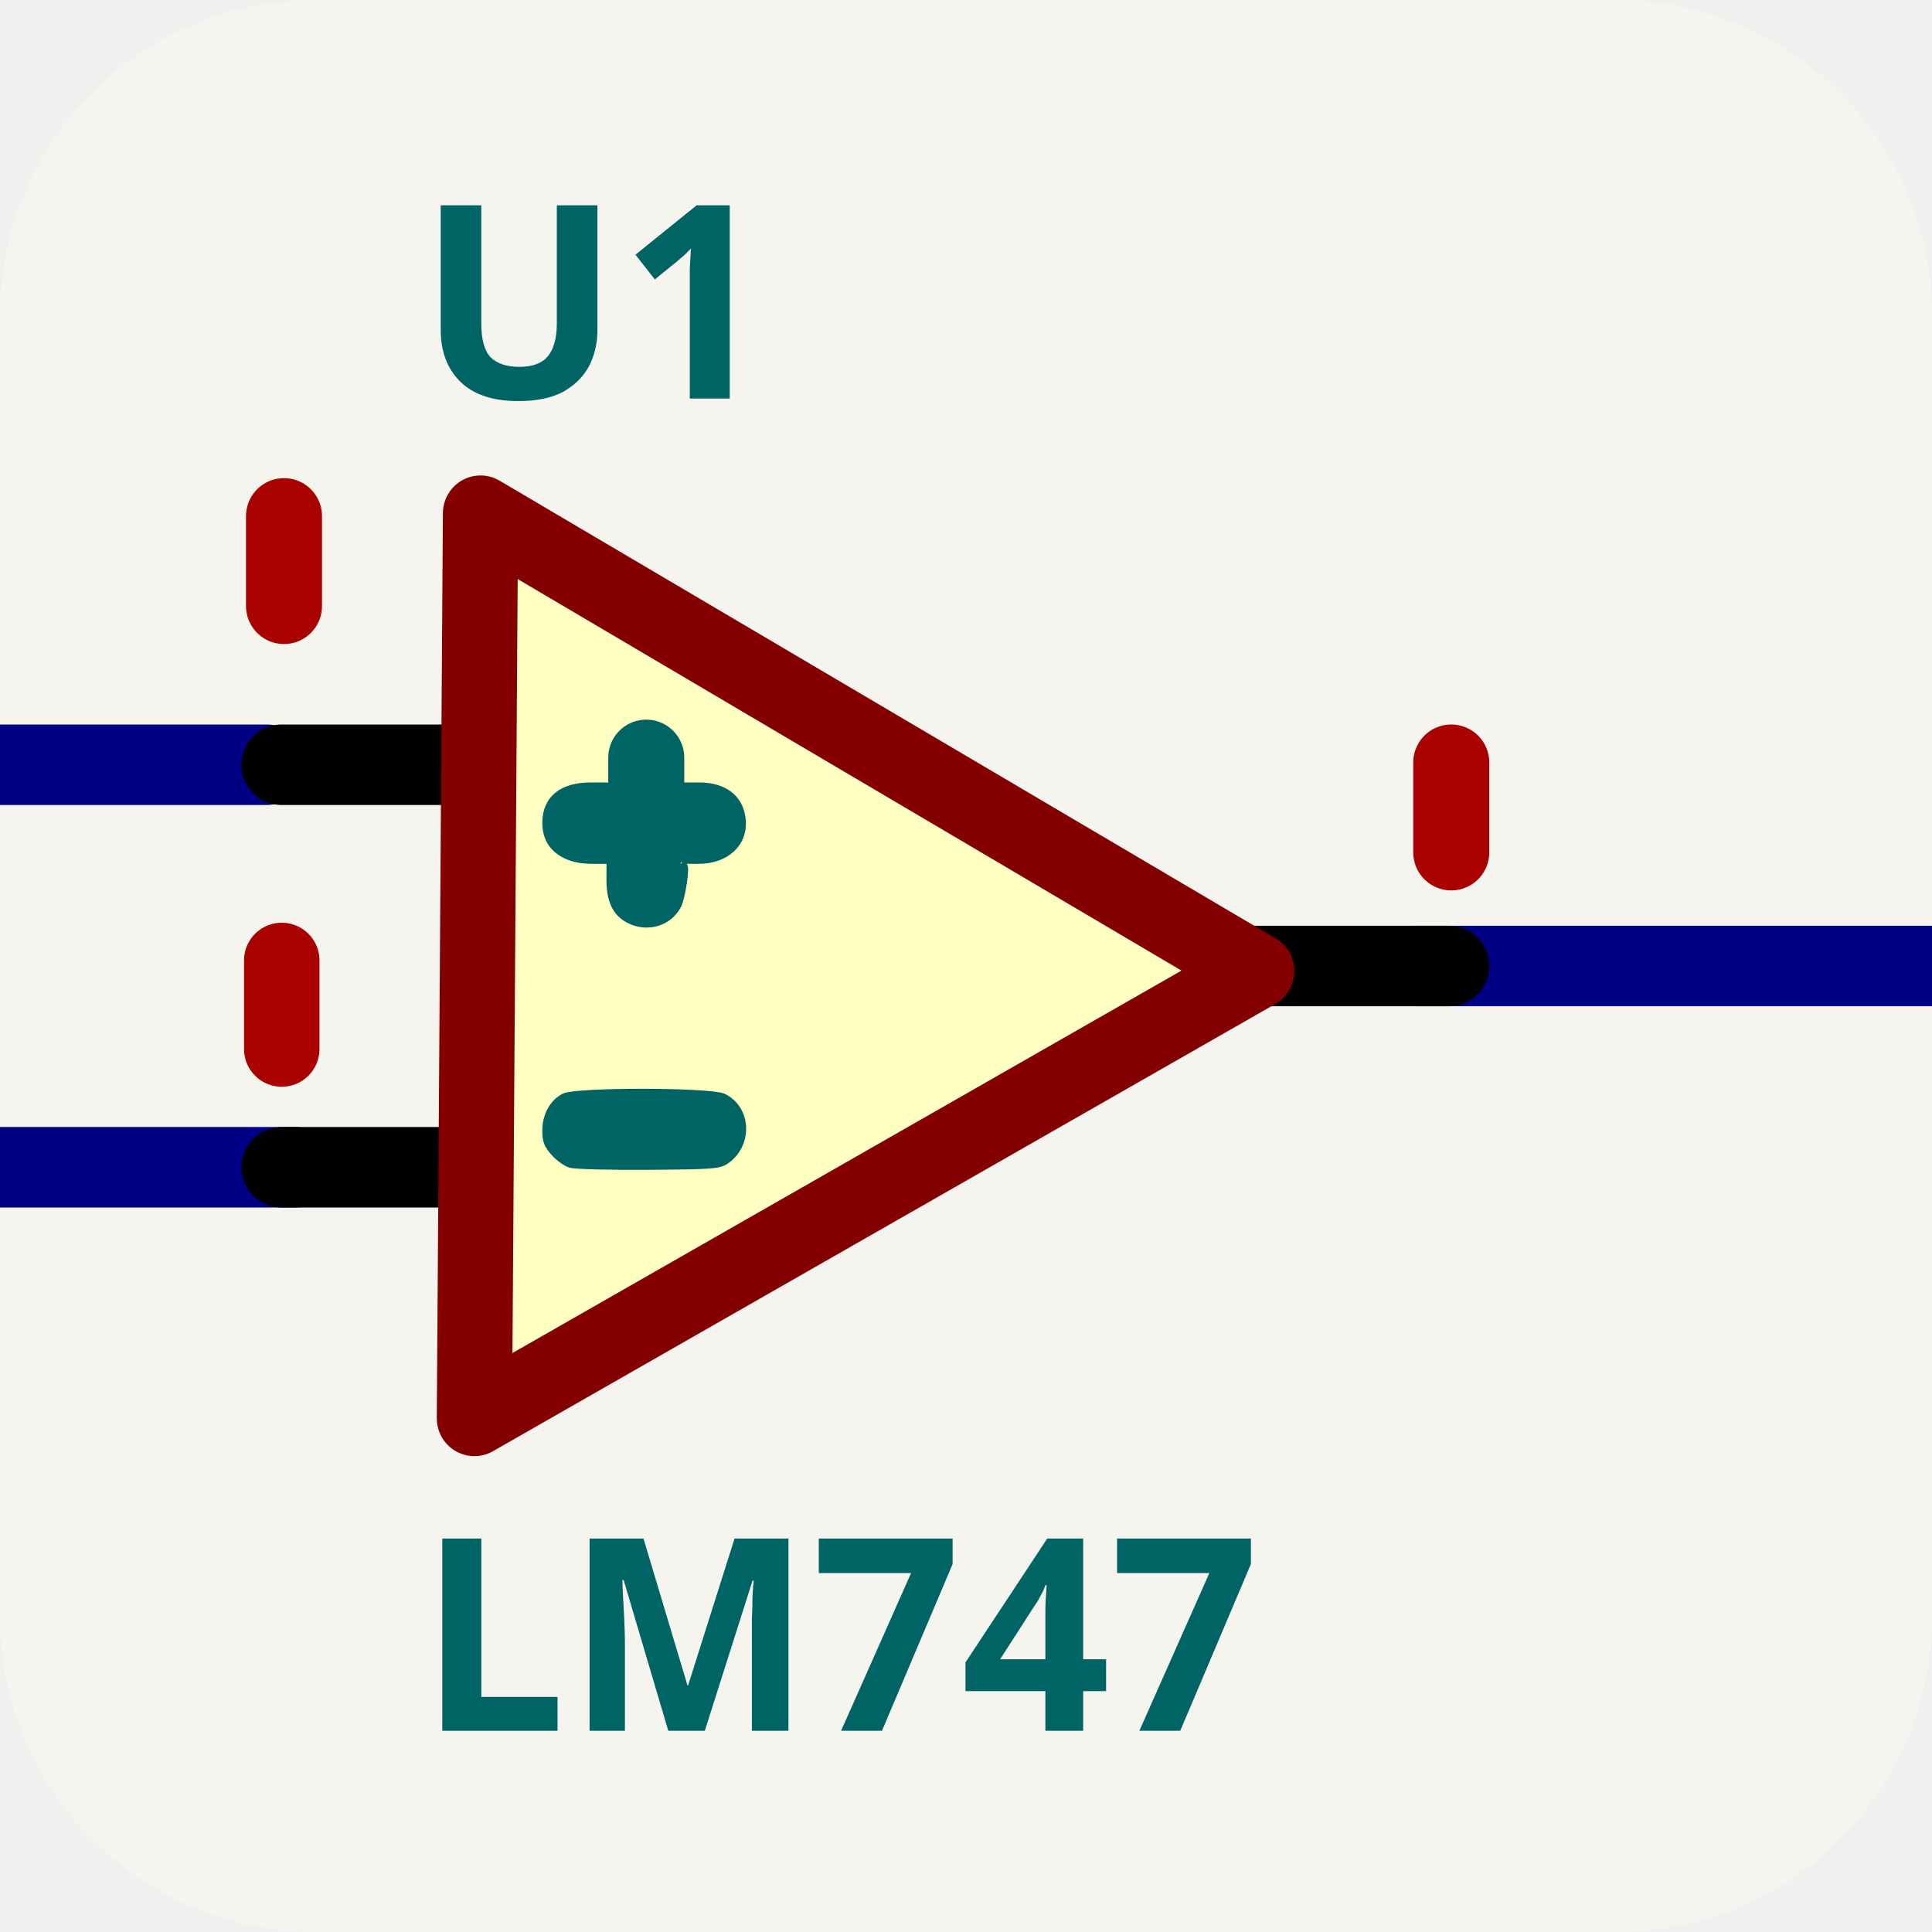
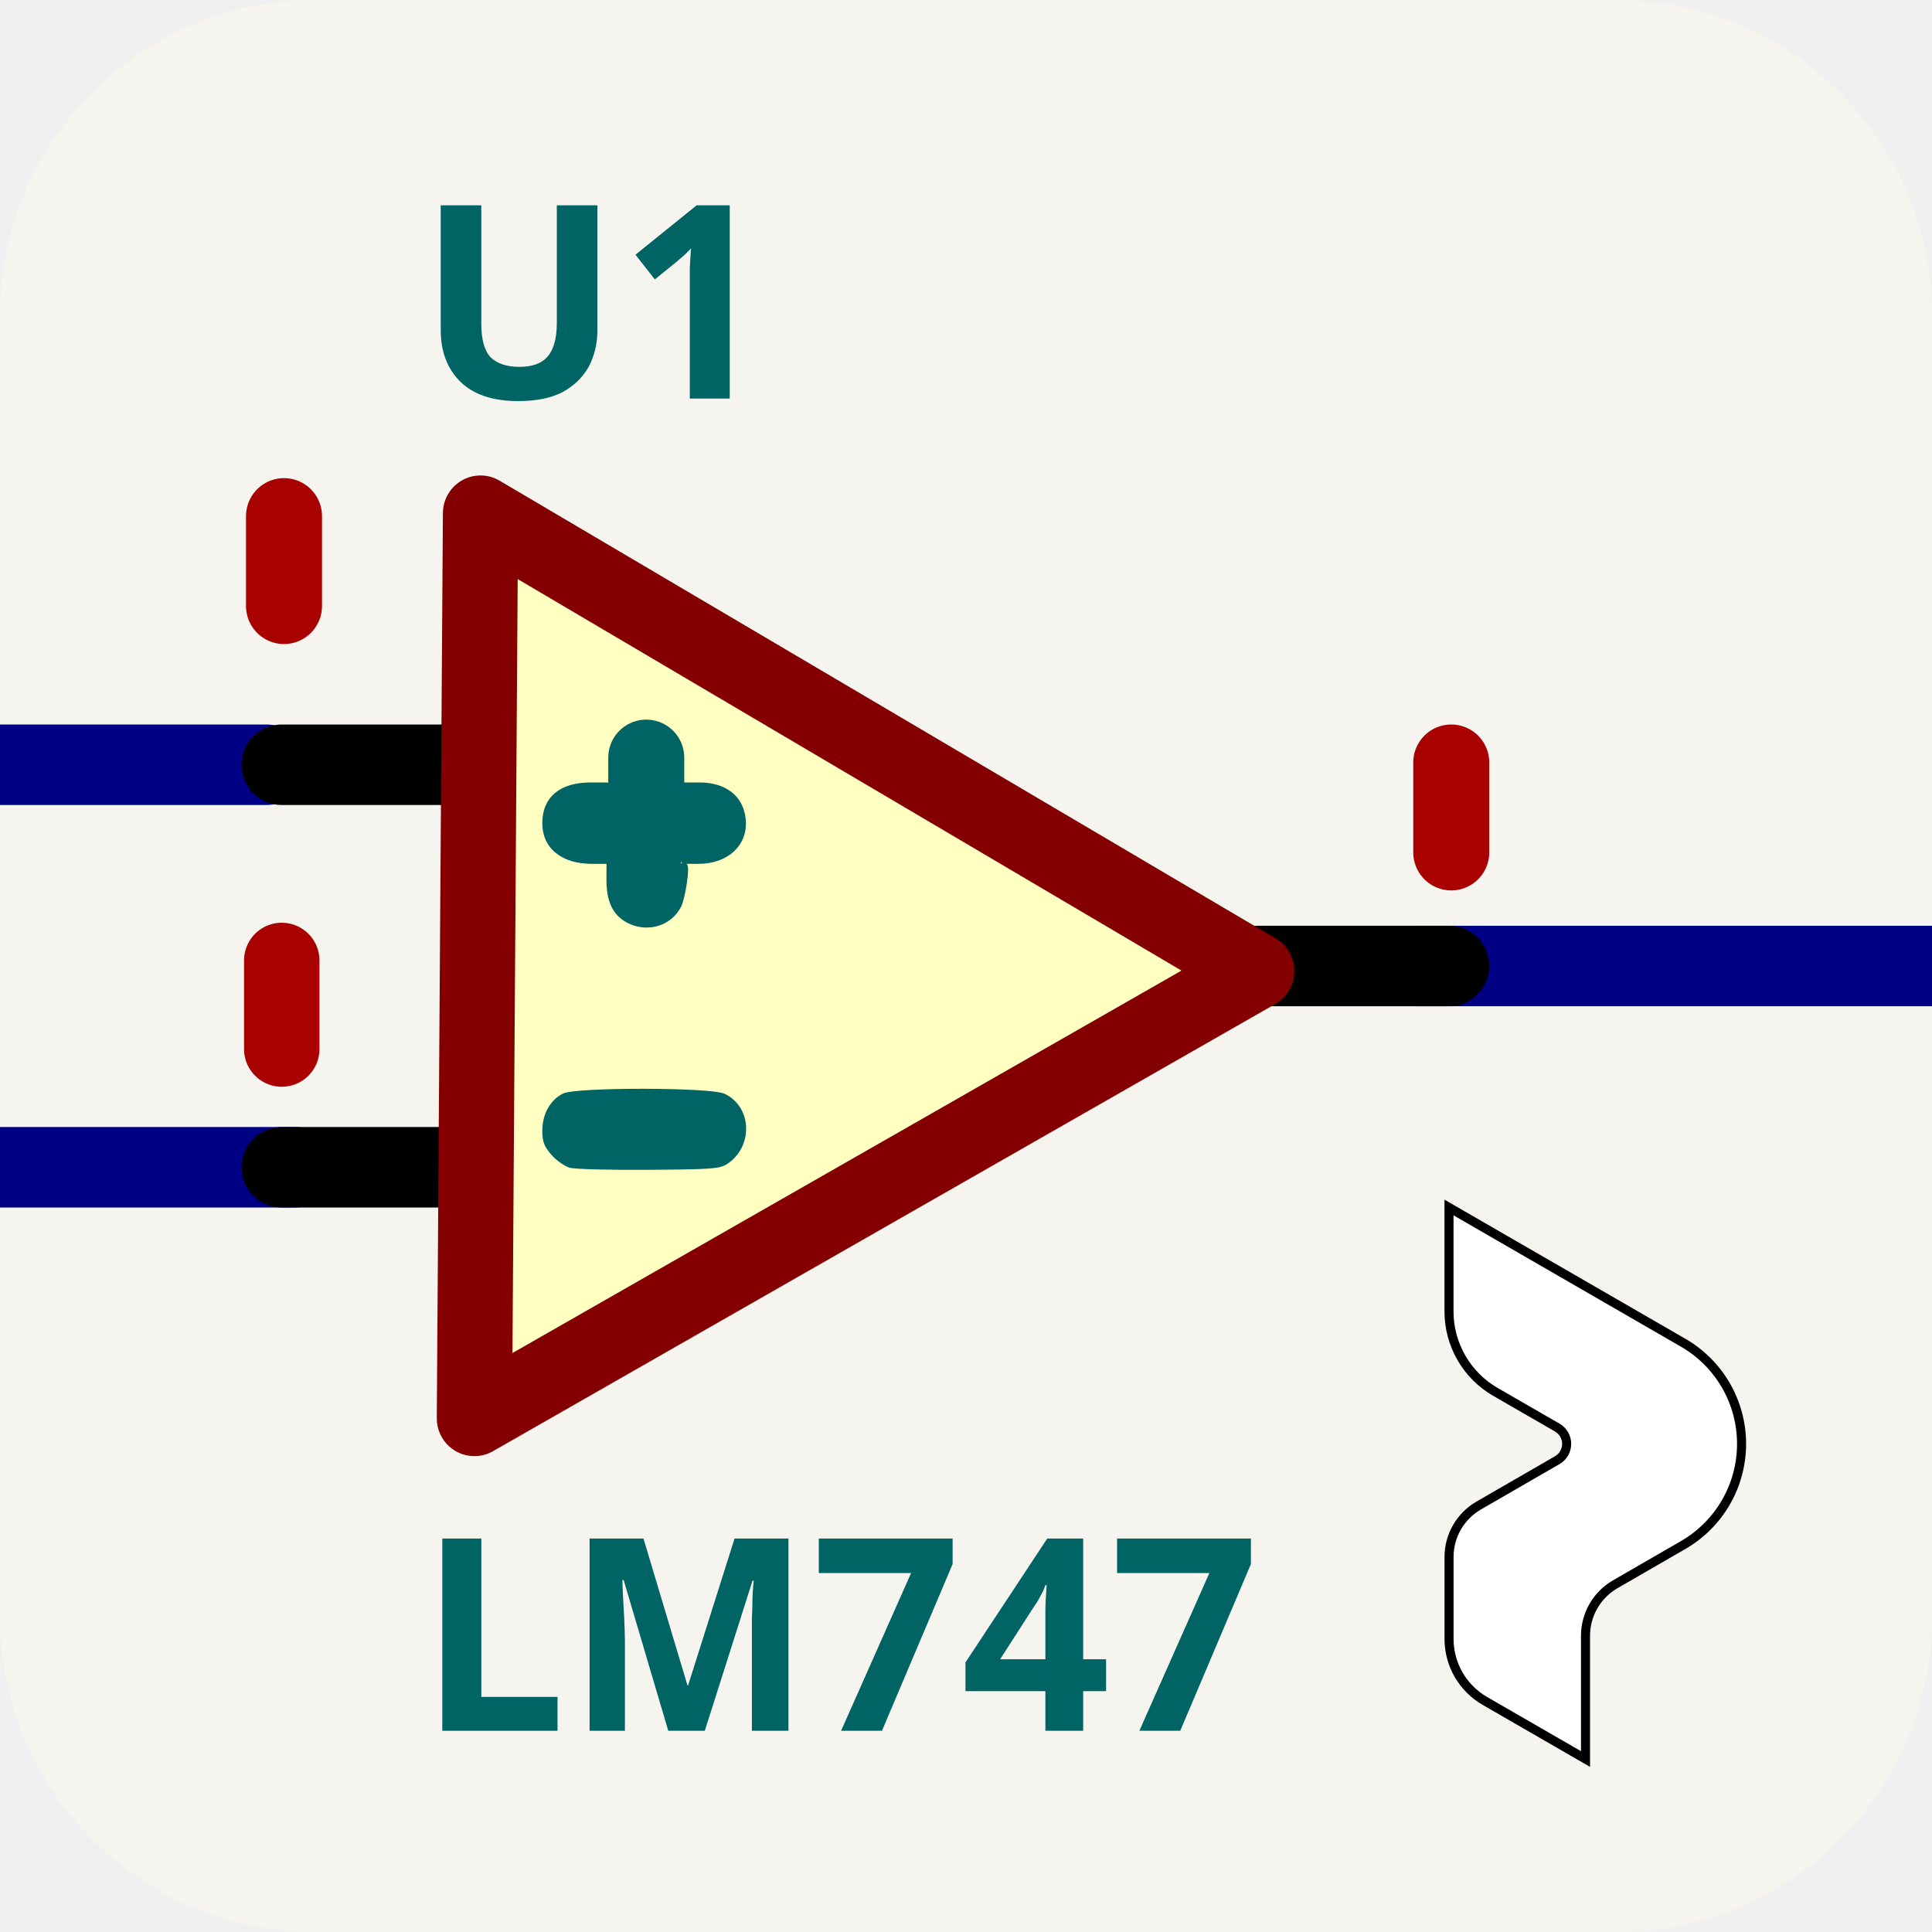
<svg xmlns="http://www.w3.org/2000/svg" data-name="Слой 1" viewBox="0 0 48 48">
  <defs>
    <clipPath id="a" clipPathUnits="userSpaceOnUse">
      <rect width="48" height="48" fill="#e5d7c7" stroke-linejoin="round" stroke-width="2" rx="7.834" />
    </clipPath>
  </defs>
  <g clip-path="url(#clipPath909)">
    <g clip-path="url(#a)">
      <rect width="48" height="48" fill="#F5F4EF" rx="7.834" />
      <path fill="#000084" stroke="#000084" stroke-linecap="round" stroke-linejoin="round" stroke-width="2" d="M-1.088 29h4.83M2.5 29h4.83" class="cls-2" />
      <path fill="#A90000" stroke="#A90000" stroke-linecap="round" stroke-linejoin="round" stroke-width="1.888" d="M7.056 12.823v2.234M36.056 18.944v2.234" class="cls-3" />
      <path fill="none" stroke="#333" stroke-linecap="round" stroke-linejoin="round" stroke-width="2" d="m23 26.6-7.46 4.52" />
      <path fill="#000000" stroke="#000000" stroke-linecap="round" stroke-linejoin="round" stroke-width="2" d="M7 29h4.83" class="cls-2" />
      <path fill="none" stroke="#333" stroke-linecap="round" stroke-linejoin="round" stroke-width="2" d="M-7.029 30.969h4.83" class="cls-2" />
      <path fill="none" stroke="#5a5a5a" stroke-linecap="round" stroke-linejoin="round" stroke-width="1.888" d="M16.056 19.823v2.234m.621-1.612H14.444m3.112 0h-2.234m1.355 7.612H14.444m3.112 0h-2.234" class="cls-3" />
      <path fill="#A90000" stroke="#A90000" stroke-linecap="round" stroke-linejoin="round" stroke-width="1.874" d="M7 23.862v2.201" class="cls-3" />
      <path fill="none" stroke="#5a5a5a" stroke-linecap="round" stroke-linejoin="round" stroke-width="1.888" d="M-5 16.883v2.234" class="cls-3" />
      <text xml:space="preserve" x="10.469" y="9.831" fill="#006464" stroke-width=".319" font-family="sans-serif" font-size="6.678" font-weight="700" letter-spacing="0" style="line-height:1.25;-inkscape-font-specification:&quot;sans-serif, Bold&quot;;font-variant-ligatures:normal;font-variant-caps:normal;font-variant-numeric:normal;font-variant-east-asian:normal" transform="scale(0.9925881,1.007467)" word-spacing="0">
        <tspan x="10.469" y="9.831">U1</tspan>
      </text>
      <text xml:space="preserve" x="10.564" y="42.356" fill="#006464" stroke-width=".314" font-family="sans-serif" font-size="6.576" font-weight="700" letter-spacing="0" style="line-height:1.25;-inkscape-font-specification:&quot;sans-serif, Bold&quot;;font-variant-ligatures:normal;font-variant-caps:normal;font-variant-numeric:normal;font-variant-east-asian:normal" transform="scale(0.9850162,1.015212)" word-spacing="0">
        <tspan x="10.564" y="42.356">LM747</tspan>
      </text>
      <path fill="#000084" stroke="#000084" stroke-linecap="round" stroke-linejoin="round" stroke-width="2" d="M1.794 19h4.83m-7.454 0H4m31.17 5H40m-.33 0H44.5m-.83 0H48.5" class="cls-2" />
      <path fill="#000000" stroke="#000000" stroke-linecap="round" stroke-linejoin="round" stroke-width="2" d="M7 19h4.83m19.34 5H36" class="cls-2" />
      <path fill="#FFFFC2" stroke="#840000" stroke-linejoin="round" stroke-width=".677" d="M7.345 18.784.305 22.785l.055-8.097z" transform="matrix(2.760839,0,0,2.776915,10.94442,-28.03475)" />
      <path fill="#006464" stroke="#006464" stroke-linejoin="round" stroke-width=".166" d="M14.176 28.932c-.115-.034-.301-.168-.414-.297-.168-.191-.206-.291-.205-.547 0-.373.175-.693.458-.84.299-.155 3.629-.151 3.956.004.621.295.65 1.204.05 1.597-.163.107-.369.121-1.909.132-.95.007-1.821-.016-1.935-.05z" />
      <path fill="#006464" stroke="#006464" stroke-linecap="round" stroke-linejoin="round" stroke-width="1.888" d="M16.056 18.823v2.234" class="cls-3" />
      <path fill="#006464" stroke="#006464" stroke-linejoin="round" stroke-width=".166" d="M17.004 20.451V19.523h.368c.628 0 1.023.311 1.073.843.055.587-.404 1.013-1.093 1.013l-.348 0zm-2.952.796c-.331-.164-.495-.431-.495-.806.001-.589.4-.918 1.117-.918h.401l.02.928.02.928-.398-0c-.264-0-.488-.045-.665-.132zm1.564 1.602c-.325-.174-.468-.484-.466-1.005l.002-.432.114.184c.063.101.241.246.396.321.381.184.733.124 1.055-.18.132-.124.254-.226.273-.226.073 0-.044.788-.147.987-.225.435-.775.593-1.226.351z" />
    </g>
+     <g transform="translate(36 30) scale(.15 .15)" stroke="black" stroke-width="1.5">
+       <path d="M22.611 70.931V91.35L5.932 81.722C4.13 80.682 2.635 79.186 1.594 77.384C0.554 75.583 0.007 73.539 0.007 71.459V57.88C0.007 56.153 0.462 54.456 1.325 52.96C2.189 51.465 3.431 50.222 4.927 49.359L17.927 41.853C18.401 41.579 18.796 41.185 19.07 40.711C19.343 40.236 19.488 39.698 19.488 39.15C19.488 38.602 19.343 38.064 19.07 37.589C18.796 37.115 18.401 36.721 17.927 36.447L7.7 30.547C5.359 29.197 3.416 27.254 2.064 24.914C0.712 22.574 0.001 19.92 0 17.218V0L22.6 13.051L38.785 22.396C41.726 24.094 44.168 26.536 45.867 29.477C47.565 32.419 48.459 35.755 48.459 39.151C48.459 42.547 47.565 45.883 45.867 48.825C44.168 51.766 41.726 54.208 38.785 55.906L27.527 62.41C26.032 63.274 24.791 64.516 23.928 66.012C23.065 67.508 22.611 69.204 22.611 70.931Z" fill="white" />
+     </g>
  </g>
</svg>
